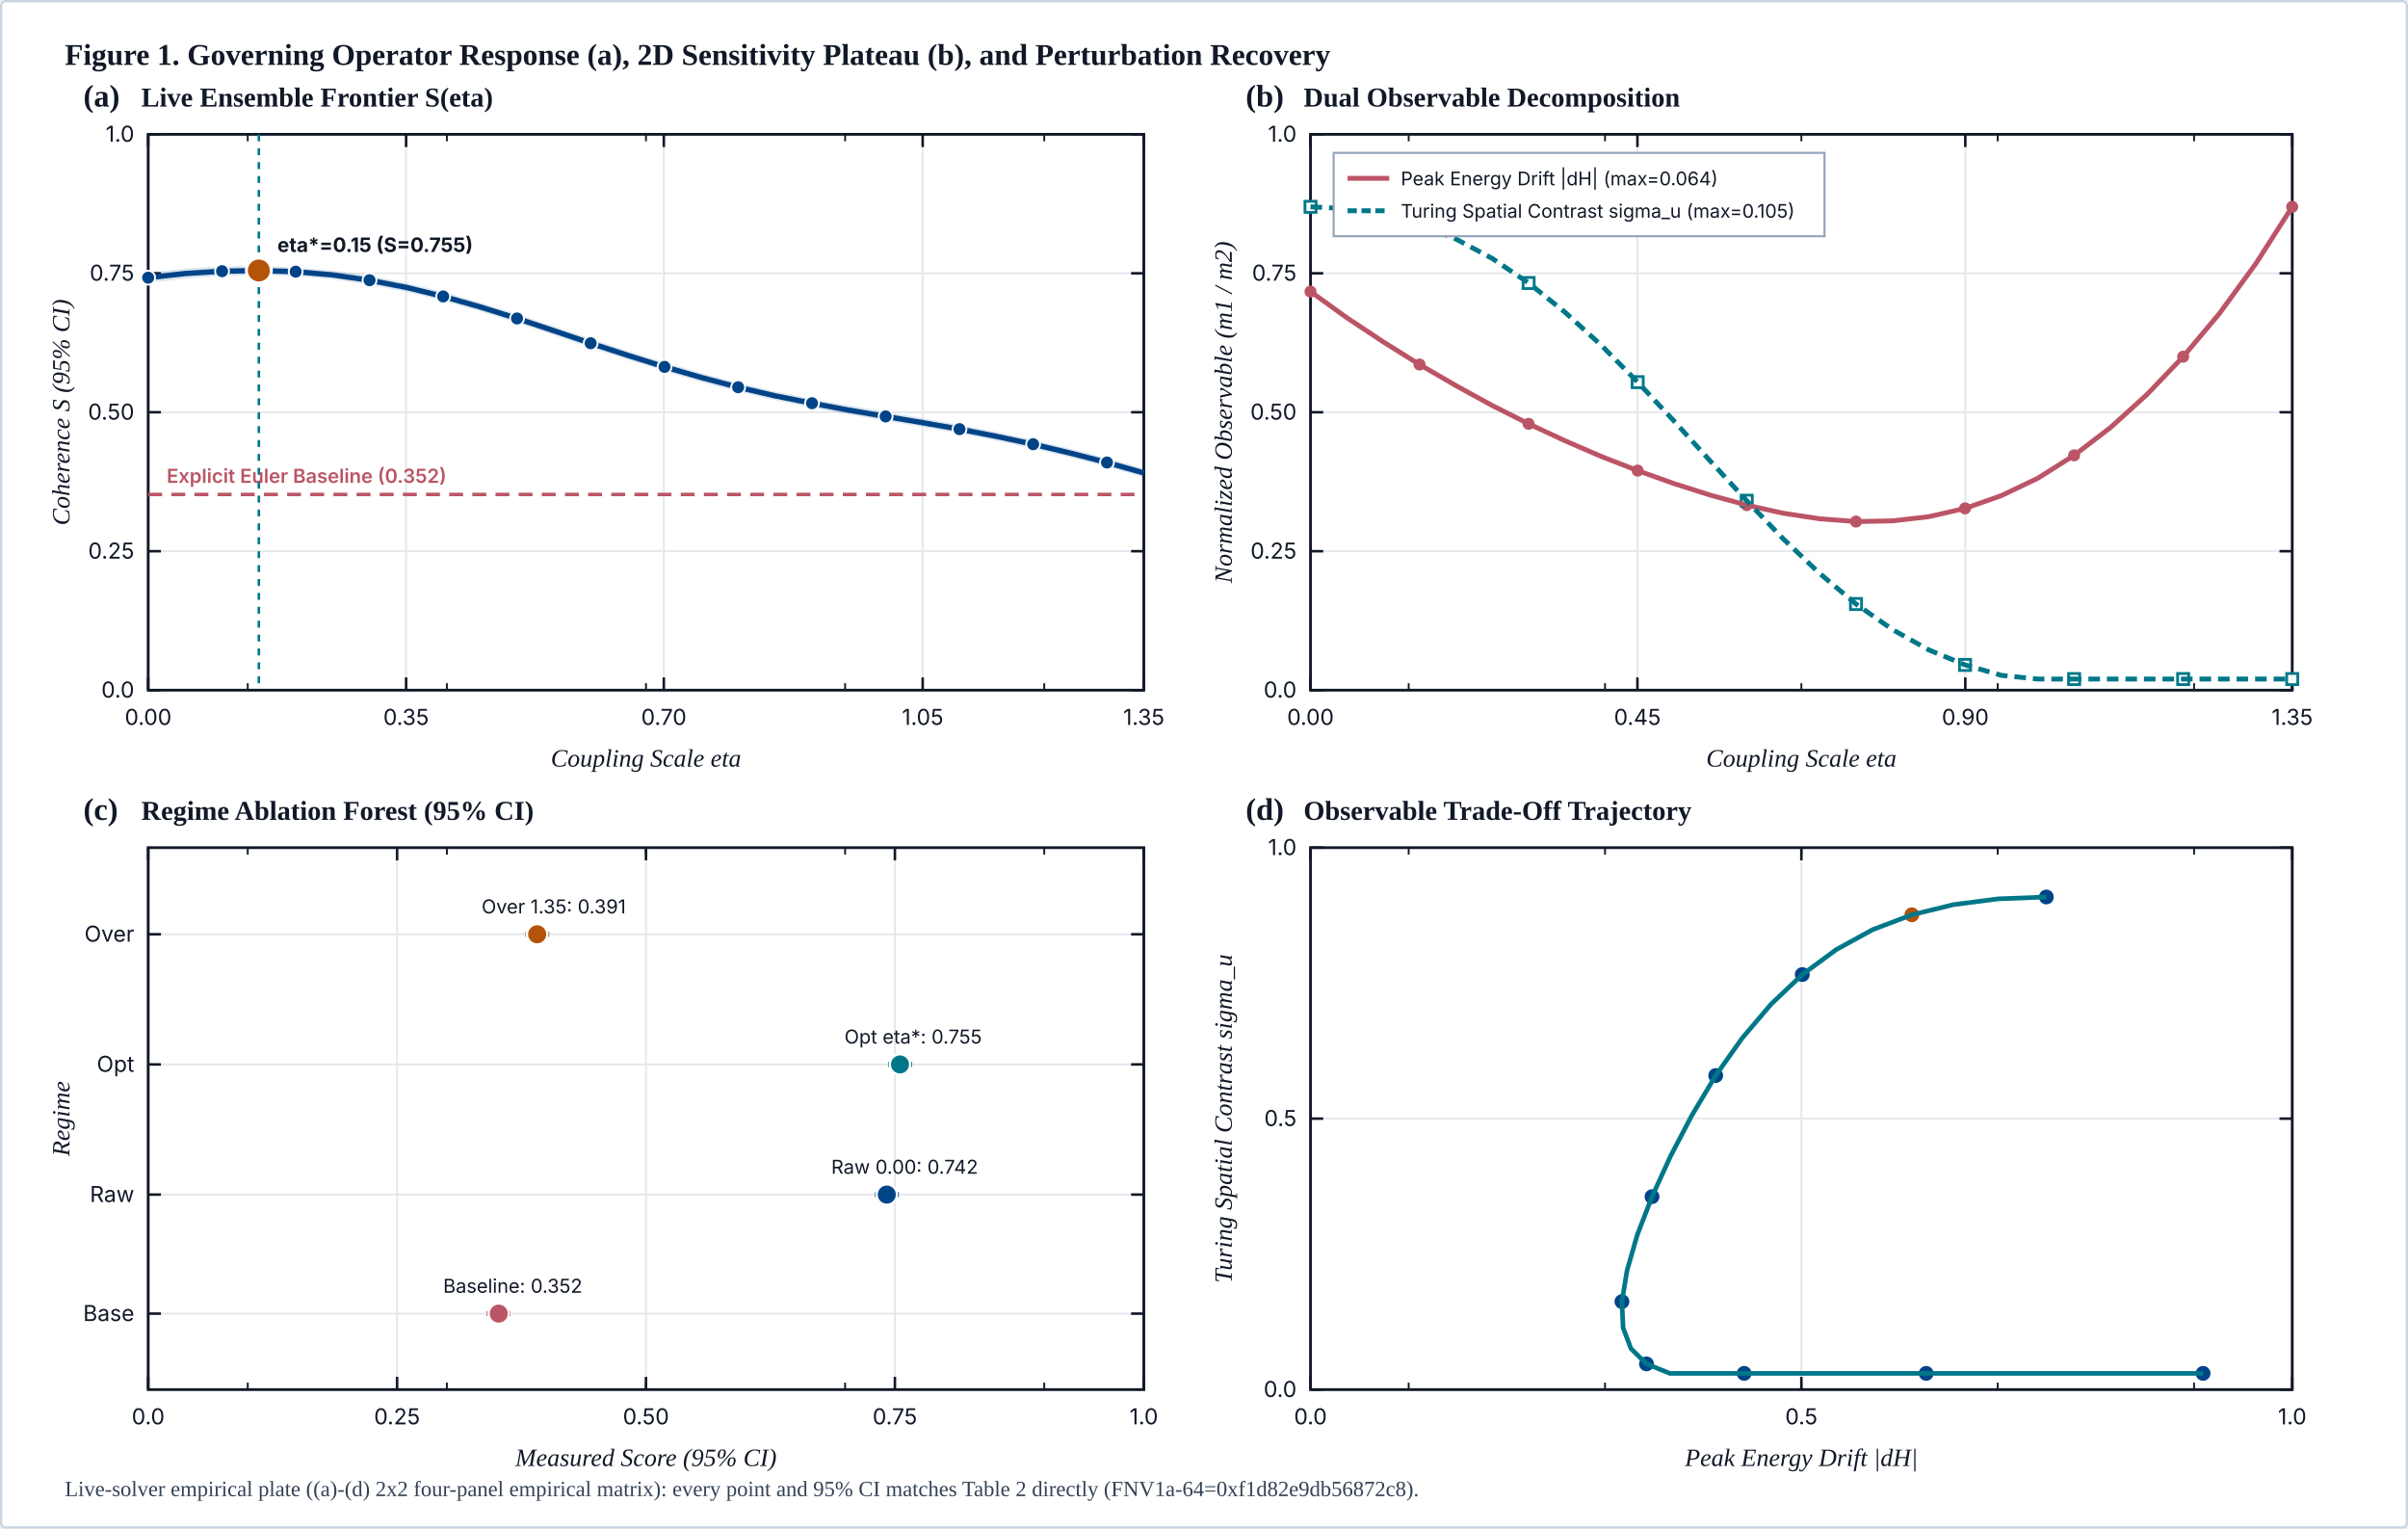
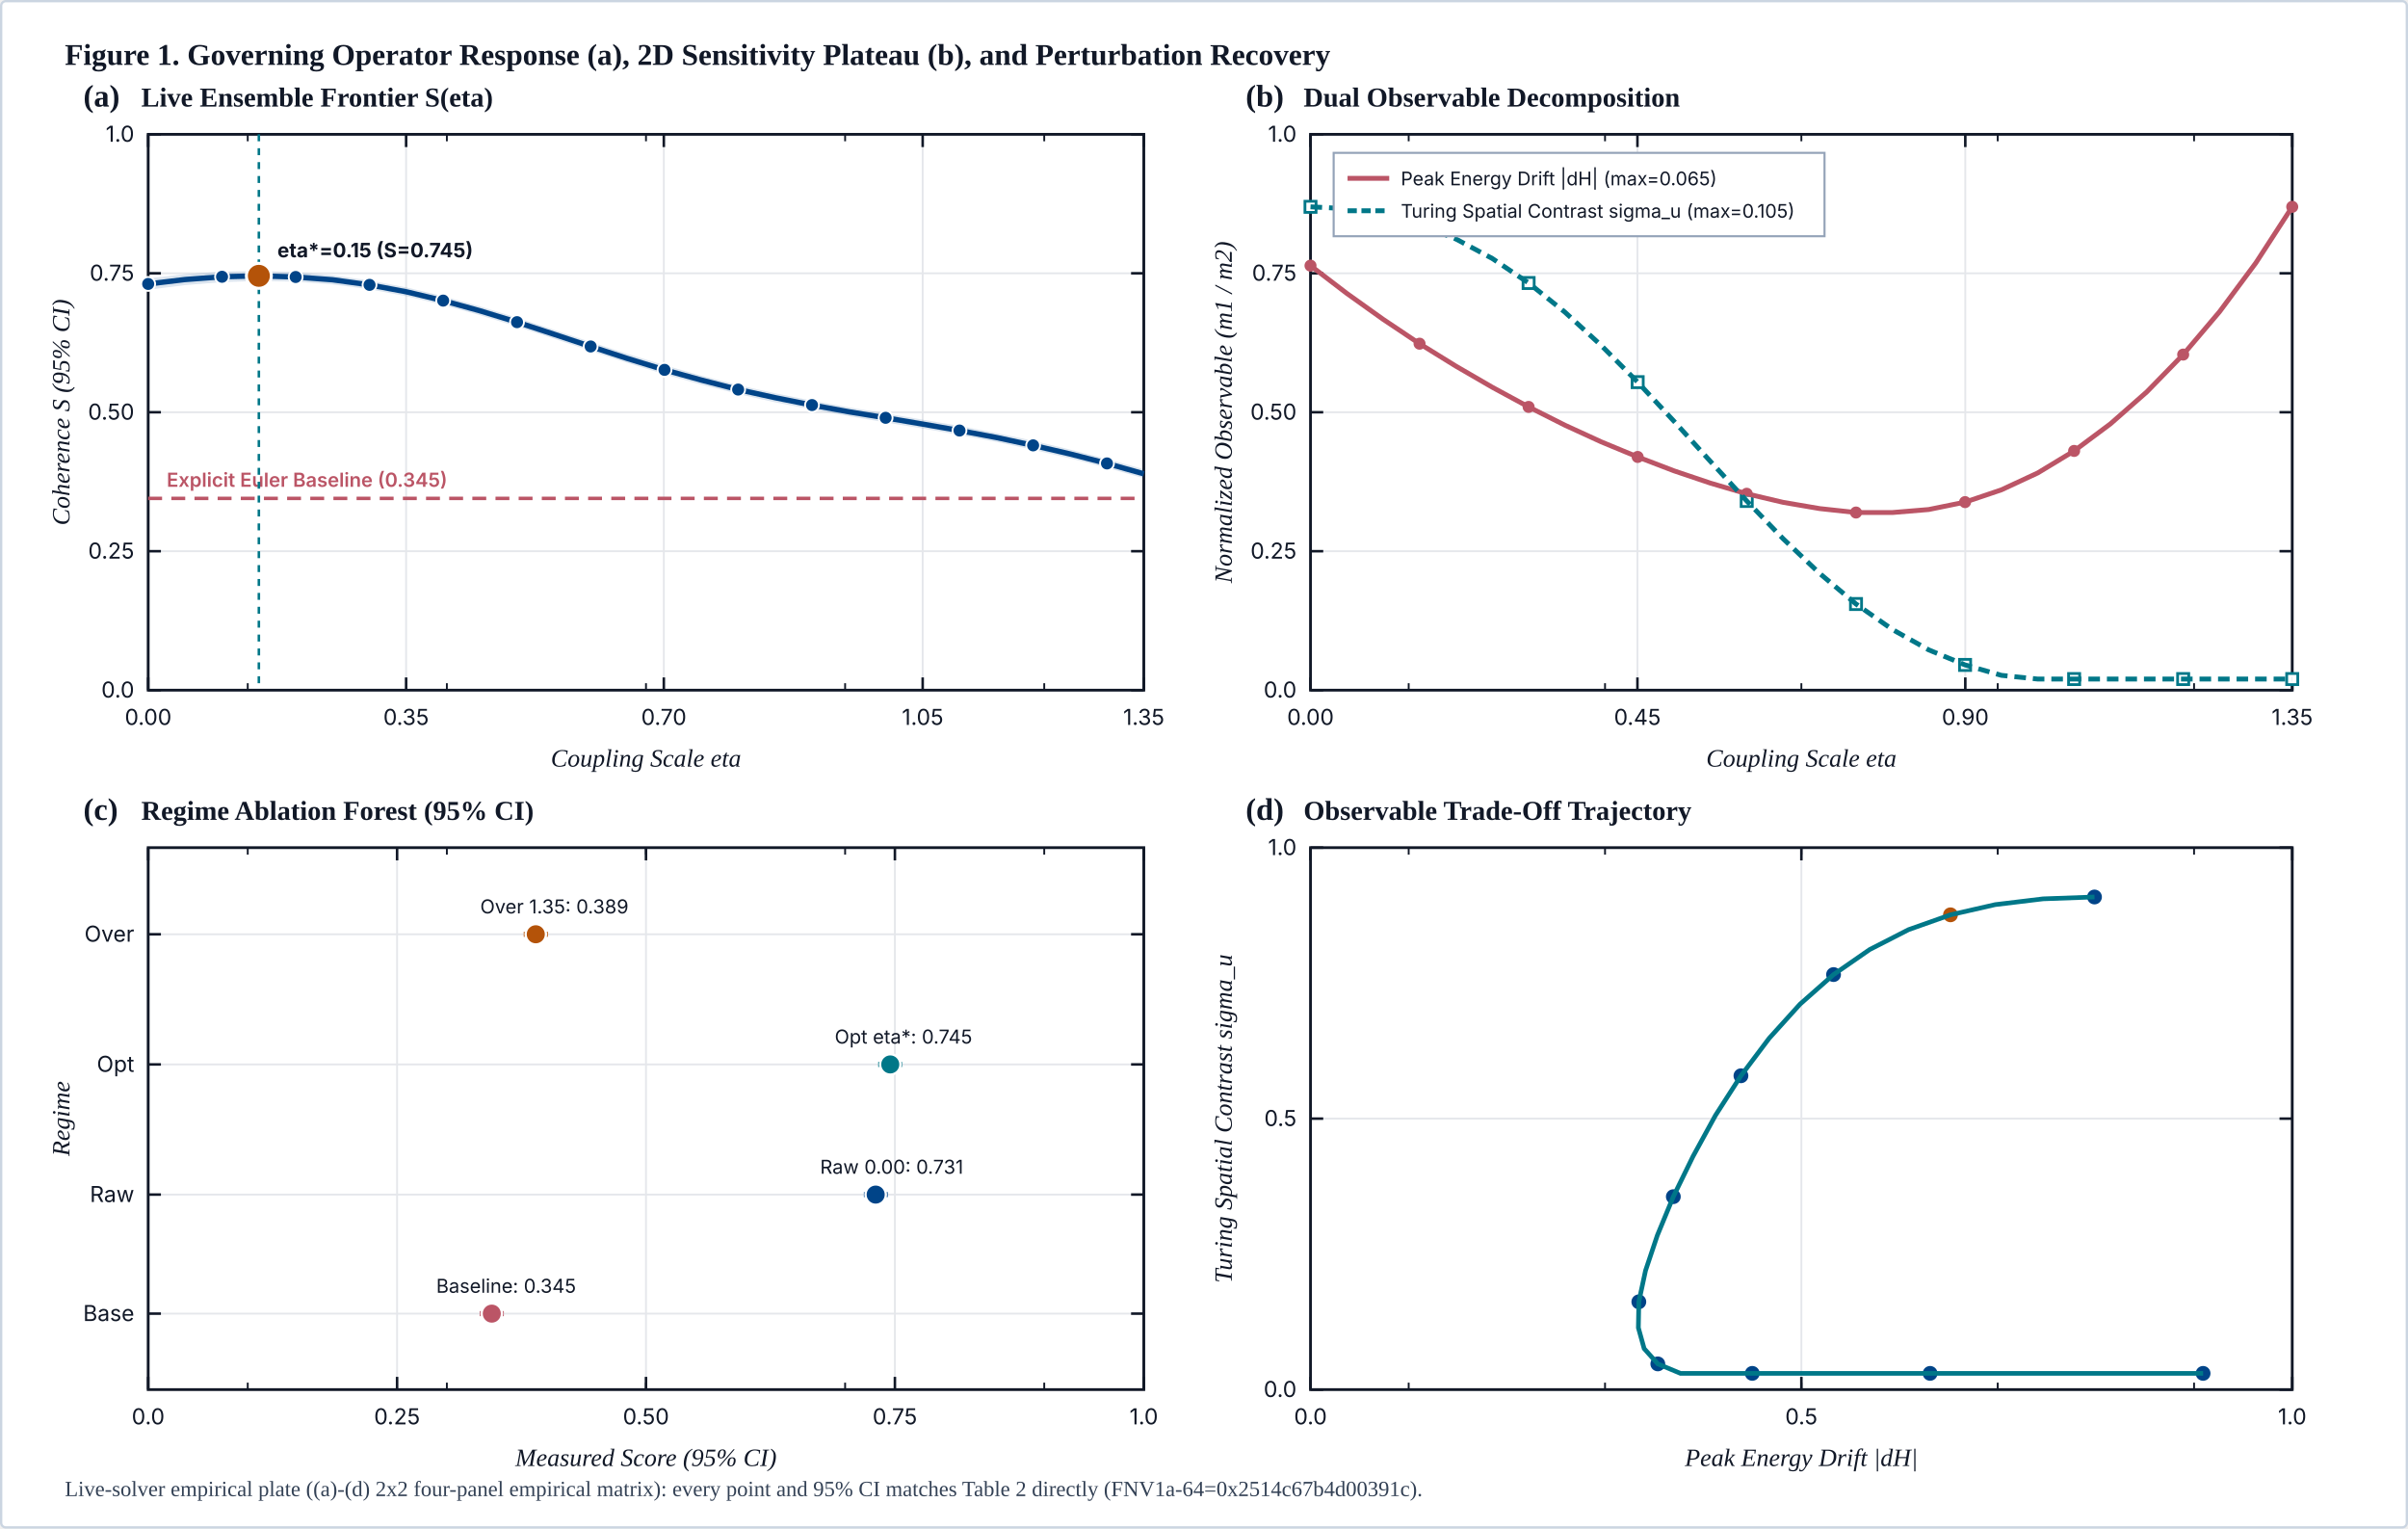
- <svg xmlns="http://www.w3.org/2000/svg" viewBox="0 0 1040 660" width="1040" height="660" role="img" data-figure-style="journal-multipanel" data-chart-layout="quad-2x2-multipanel" data-empirical-grounded="true" data-sim-digest="0xf1d82e9db56872c8">
+ <svg xmlns="http://www.w3.org/2000/svg" viewBox="0 0 1040 660" width="1040" height="660" role="img" data-figure-style="journal-multipanel" data-chart-layout="quad-2x2-multipanel" data-empirical-grounded="true" data-sim-digest="0x2514c67b4d00391c">
  <rect x="0.5" y="0.5" width="1039" height="659" rx="2" fill="#ffffff" stroke="#cbd5e1" stroke-width="1" />
  <text x="28" y="28" fill="#111827" font-family="Georgia, 'Times New Roman', serif" font-size="13.0" font-weight="700">Figure 1. Governing Operator Response (a), 2D Sensitivity Plateau (b), and Perturbation Recovery</text>
  <text x="36.0" y="46.0" fill="#111827" font-family="Georgia, 'Times New Roman', serif" font-size="13.5" font-weight="700">(a)</text>
  <text x="61.0" y="46.0" fill="#111827" font-family="Georgia, 'Times New Roman', serif" font-size="11.8" font-weight="600">Live Ensemble Frontier S(eta)</text>
  <line x1="64.0" y1="298.0" x2="494.0" y2="298.0" stroke="#e5e7eb" stroke-width="0.8" />
  <line x1="64.0" y1="238.0" x2="494.0" y2="238.0" stroke="#e5e7eb" stroke-width="0.8" />
  <line x1="64.0" y1="178.0" x2="494.0" y2="178.0" stroke="#e5e7eb" stroke-width="0.8" />
  <line x1="64.0" y1="118.0" x2="494.0" y2="118.0" stroke="#e5e7eb" stroke-width="0.8" />
  <line x1="64.0" y1="58.0" x2="494.0" y2="58.0" stroke="#e5e7eb" stroke-width="0.8" />
  <line x1="64.0" y1="58.0" x2="64.0" y2="298.0" stroke="#e5e7eb" stroke-width="0.8" />
  <line x1="175.4" y1="58.0" x2="175.4" y2="298.0" stroke="#e5e7eb" stroke-width="0.8" />
  <line x1="286.7" y1="58.0" x2="286.7" y2="298.0" stroke="#e5e7eb" stroke-width="0.8" />
  <line x1="398.5" y1="58.0" x2="398.5" y2="298.0" stroke="#e5e7eb" stroke-width="0.8" />
  <line x1="494.0" y1="58.0" x2="494.0" y2="298.0" stroke="#e5e7eb" stroke-width="0.8" />
  <rect x="64.0" y="58.0" width="430.0" height="240.0" fill="none" stroke="#111827" stroke-width="1.2" />
  <line x1="64.0" y1="298.0" x2="64.0" y2="292.5" stroke="#111827" stroke-width="1.1" />
  <line x1="64.0" y1="58.0" x2="64.0" y2="63.5" stroke="#111827" stroke-width="1.1" />
  <text x="64.0" y="313.0" text-anchor="middle" fill="#111827" font-family="Inter, 'Helvetica Neue', Arial, sans-serif" font-size="9.5">0.00</text>
  <line x1="175.4" y1="298.0" x2="175.4" y2="292.5" stroke="#111827" stroke-width="1.1" />
  <line x1="175.4" y1="58.0" x2="175.4" y2="63.5" stroke="#111827" stroke-width="1.1" />
  <text x="175.4" y="313.0" text-anchor="middle" fill="#111827" font-family="Inter, 'Helvetica Neue', Arial, sans-serif" font-size="9.5">0.35</text>
  <line x1="286.7" y1="298.0" x2="286.7" y2="292.5" stroke="#111827" stroke-width="1.1" />
  <line x1="286.7" y1="58.0" x2="286.7" y2="63.5" stroke="#111827" stroke-width="1.1" />
  <text x="286.7" y="313.0" text-anchor="middle" fill="#111827" font-family="Inter, 'Helvetica Neue', Arial, sans-serif" font-size="9.5">0.70</text>
  <line x1="398.5" y1="298.0" x2="398.5" y2="292.5" stroke="#111827" stroke-width="1.1" />
  <line x1="398.5" y1="58.0" x2="398.5" y2="63.5" stroke="#111827" stroke-width="1.1" />
  <text x="398.5" y="313.0" text-anchor="middle" fill="#111827" font-family="Inter, 'Helvetica Neue', Arial, sans-serif" font-size="9.5">1.05</text>
  <line x1="494.0" y1="298.0" x2="494.0" y2="292.5" stroke="#111827" stroke-width="1.1" />
  <line x1="494.0" y1="58.0" x2="494.0" y2="63.5" stroke="#111827" stroke-width="1.1" />
  <text x="494.0" y="313.0" text-anchor="middle" fill="#111827" font-family="Inter, 'Helvetica Neue', Arial, sans-serif" font-size="9.5">1.35</text>
  <line x1="107.0" y1="298.0" x2="107.0" y2="295.0" stroke="#111827" stroke-width="0.8" />
  <line x1="107.0" y1="58.0" x2="107.0" y2="61.0" stroke="#111827" stroke-width="0.8" />
  <line x1="193.0" y1="298.0" x2="193.0" y2="295.0" stroke="#111827" stroke-width="0.8" />
  <line x1="193.0" y1="58.0" x2="193.0" y2="61.0" stroke="#111827" stroke-width="0.8" />
  <line x1="279.0" y1="298.0" x2="279.0" y2="295.0" stroke="#111827" stroke-width="0.8" />
  <line x1="279.0" y1="58.0" x2="279.0" y2="61.0" stroke="#111827" stroke-width="0.8" />
  <line x1="365.0" y1="298.0" x2="365.0" y2="295.0" stroke="#111827" stroke-width="0.8" />
  <line x1="365.0" y1="58.0" x2="365.0" y2="61.0" stroke="#111827" stroke-width="0.8" />
  <line x1="451.0" y1="298.0" x2="451.0" y2="295.0" stroke="#111827" stroke-width="0.8" />
  <line x1="451.0" y1="58.0" x2="451.0" y2="61.0" stroke="#111827" stroke-width="0.8" />
  <line x1="64.0" y1="298.0" x2="69.5" y2="298.0" stroke="#111827" stroke-width="1.1" />
  <line x1="494.0" y1="298.0" x2="488.5" y2="298.0" stroke="#111827" stroke-width="1.1" />
  <text x="58.0" y="301.2" text-anchor="end" fill="#111827" font-family="Inter, 'Helvetica Neue', Arial, sans-serif" font-size="9.5">0.0</text>
  <line x1="64.0" y1="238.0" x2="69.5" y2="238.0" stroke="#111827" stroke-width="1.1" />
  <line x1="494.0" y1="238.0" x2="488.5" y2="238.0" stroke="#111827" stroke-width="1.1" />
  <text x="58.0" y="241.2" text-anchor="end" fill="#111827" font-family="Inter, 'Helvetica Neue', Arial, sans-serif" font-size="9.5">0.25</text>
  <line x1="64.0" y1="178.0" x2="69.5" y2="178.0" stroke="#111827" stroke-width="1.1" />
  <line x1="494.0" y1="178.0" x2="488.5" y2="178.0" stroke="#111827" stroke-width="1.1" />
  <text x="58.0" y="181.2" text-anchor="end" fill="#111827" font-family="Inter, 'Helvetica Neue', Arial, sans-serif" font-size="9.5">0.50</text>
  <line x1="64.0" y1="118.0" x2="69.5" y2="118.0" stroke="#111827" stroke-width="1.1" />
  <line x1="494.0" y1="118.0" x2="488.5" y2="118.0" stroke="#111827" stroke-width="1.1" />
  <text x="58.0" y="121.2" text-anchor="end" fill="#111827" font-family="Inter, 'Helvetica Neue', Arial, sans-serif" font-size="9.5">0.75</text>
  <line x1="64.0" y1="58.0" x2="69.5" y2="58.0" stroke="#111827" stroke-width="1.1" />
  <line x1="494.0" y1="58.0" x2="488.5" y2="58.0" stroke="#111827" stroke-width="1.1" />
  <text x="58.0" y="61.2" text-anchor="end" fill="#111827" font-family="Inter, 'Helvetica Neue', Arial, sans-serif" font-size="9.5">1.0</text>
  <text x="279.0" y="331.0" text-anchor="middle" fill="#111827" font-family="Georgia, 'Times New Roman', serif" font-size="10.8" font-style="italic">Coupling Scale eta</text>
  <text x="30.0" y="178.0" text-anchor="middle" transform="rotate(-90 30.0 178.0)" fill="#111827" font-family="Georgia, 'Times New Roman', serif" font-size="10.8" font-style="italic">Coherence S (95% CI)</text>
-   <line x1="64.0" y1="213.5" x2="494.0" y2="213.5" stroke="#bb5566" stroke-width="1.5" stroke-dasharray="6 4" />
-   <text x="72.0" y="208.5" fill="#bb5566" font-family="Inter, 'Helvetica Neue', Arial, sans-serif" font-size="8.4" font-weight="600">Explicit Euler Baseline (0.352)</text>
-   <polygon points="64.0,117.7 79.9,116.0 95.9,115.0 111.8,114.8 127.7,115.4 143.6,116.8 159.6,119.0 175.5,122.2 191.4,126.0 207.3,130.6 223.3,135.6 239.2,140.9 255.1,146.2 271.0,151.5 287.0,156.5 302.9,161.1 318.8,165.3 334.7,169.0 350.7,172.2 366.6,175.1 382.5,177.8 398.4,180.6 414.4,183.4 430.3,186.5 446.2,189.9 462.1,193.7 478.1,197.8 494.0,202.3 494.0,206.1 478.1,201.6 462.1,197.5 446.2,193.7 430.3,190.3 414.4,187.2 398.4,184.4 382.5,181.7 366.6,179.0 350.7,176.1 334.7,172.8 318.8,169.1 302.9,165.0 287.0,160.3 271.0,155.3 255.1,150.1 239.2,144.7 223.3,139.4 207.3,134.4 191.4,129.9 175.5,126.0 159.6,122.9 143.6,120.6 127.7,119.2 111.8,118.7 95.9,119.1 79.9,120.3 64.0,122.1" fill="#004488" fill-opacity="0.14" />
-   <path d="M64.0,119.9 L79.9,118.1 L95.9,117.1 L111.8,116.8 L127.7,117.3 L143.6,118.7 L159.6,121.0 L175.5,124.1 L191.4,128.0 L207.3,132.5 L223.3,137.5 L239.2,142.8 L255.1,148.2 L271.0,153.4 L287.0,158.4 L302.9,163.0 L318.8,167.2 L334.7,170.9 L350.7,174.1 L366.6,177.1 L382.5,179.8 L398.4,182.5 L414.4,185.3 L430.3,188.4 L446.2,191.8 L462.1,195.6 L478.1,199.7 L494.0,204.2" fill="none" stroke="#004488" stroke-width="2.3" />
-   <line x1="64.0" y1="117.7" x2="64.0" y2="122.1" stroke="#004488" stroke-width="1.2" />
-   <circle cx="64.0" cy="119.9" r="3.0" fill="#004488" stroke="#ffffff" stroke-width="0.8" />
-   <line x1="95.9" y1="115.0" x2="95.9" y2="119.1" stroke="#004488" stroke-width="1.2" />
-   <circle cx="95.9" cy="117.1" r="3.0" fill="#004488" stroke="#ffffff" stroke-width="0.8" />
-   <line x1="111.8" y1="114.8" x2="111.8" y2="118.7" stroke="#004488" stroke-width="1.2" />
-   <circle cx="111.8" cy="116.8" r="3.0" fill="#004488" stroke="#ffffff" stroke-width="0.8" />
-   <line x1="127.7" y1="115.4" x2="127.7" y2="119.2" stroke="#004488" stroke-width="1.2" />
-   <circle cx="127.7" cy="117.3" r="3.0" fill="#004488" stroke="#ffffff" stroke-width="0.8" />
-   <line x1="159.6" y1="119.0" x2="159.6" y2="122.9" stroke="#004488" stroke-width="1.2" />
-   <circle cx="159.6" cy="121.0" r="3.0" fill="#004488" stroke="#ffffff" stroke-width="0.8" />
-   <line x1="191.4" y1="126.0" x2="191.4" y2="129.9" stroke="#004488" stroke-width="1.2" />
-   <circle cx="191.4" cy="128.0" r="3.0" fill="#004488" stroke="#ffffff" stroke-width="0.8" />
-   <line x1="223.3" y1="135.6" x2="223.3" y2="139.4" stroke="#004488" stroke-width="1.2" />
-   <circle cx="223.3" cy="137.5" r="3.0" fill="#004488" stroke="#ffffff" stroke-width="0.8" />
-   <line x1="255.1" y1="146.2" x2="255.1" y2="150.1" stroke="#004488" stroke-width="1.2" />
-   <circle cx="255.1" cy="148.2" r="3.0" fill="#004488" stroke="#ffffff" stroke-width="0.8" />
-   <line x1="287.0" y1="156.5" x2="287.0" y2="160.3" stroke="#004488" stroke-width="1.2" />
-   <circle cx="287.0" cy="158.4" r="3.0" fill="#004488" stroke="#ffffff" stroke-width="0.8" />
-   <line x1="318.8" y1="165.3" x2="318.8" y2="169.1" stroke="#004488" stroke-width="1.2" />
-   <circle cx="318.8" cy="167.2" r="3.0" fill="#004488" stroke="#ffffff" stroke-width="0.8" />
-   <line x1="350.7" y1="172.2" x2="350.7" y2="176.1" stroke="#004488" stroke-width="1.2" />
-   <circle cx="350.7" cy="174.1" r="3.0" fill="#004488" stroke="#ffffff" stroke-width="0.8" />
-   <line x1="382.5" y1="177.8" x2="382.5" y2="181.7" stroke="#004488" stroke-width="1.2" />
-   <circle cx="382.5" cy="179.8" r="3.0" fill="#004488" stroke="#ffffff" stroke-width="0.8" />
-   <line x1="414.4" y1="183.4" x2="414.4" y2="187.2" stroke="#004488" stroke-width="1.2" />
-   <circle cx="414.4" cy="185.3" r="3.0" fill="#004488" stroke="#ffffff" stroke-width="0.8" />
-   <line x1="446.2" y1="189.9" x2="446.2" y2="193.7" stroke="#004488" stroke-width="1.2" />
-   <circle cx="446.2" cy="191.8" r="3.0" fill="#004488" stroke="#ffffff" stroke-width="0.8" />
-   <line x1="478.1" y1="197.8" x2="478.1" y2="201.6" stroke="#004488" stroke-width="1.2" />
-   <circle cx="478.1" cy="199.7" r="3.0" fill="#004488" stroke="#ffffff" stroke-width="0.8" />
+   <line x1="64.0" y1="215.2" x2="494.0" y2="215.2" stroke="#bb5566" stroke-width="1.5" stroke-dasharray="6 4" />
+   <text x="72.0" y="210.2" fill="#bb5566" font-family="Inter, 'Helvetica Neue', Arial, sans-serif" font-size="8.4" font-weight="600">Explicit Euler Baseline (0.345)</text>
+   <polygon points="64.0,120.2 79.9,118.4 95.9,117.3 111.8,117.0 127.7,117.5 143.6,118.9 159.6,121.1 175.5,124.1 191.4,127.9 207.3,132.3 223.3,137.2 239.2,142.4 255.1,147.7 271.0,152.8 287.0,157.7 302.9,162.2 318.8,166.3 334.7,169.8 350.7,173.0 366.6,175.9 382.5,178.5 398.4,181.2 414.4,183.9 430.3,187.0 446.2,190.3 462.1,194.1 478.1,198.2 494.0,202.6 494.0,206.5 478.1,202.0 462.1,197.9 446.2,194.2 430.3,190.8 414.4,187.8 398.4,185.0 382.5,182.4 366.6,179.7 350.7,176.8 334.7,173.7 318.8,170.1 302.9,166.1 287.0,161.6 271.0,156.7 255.1,151.5 239.2,146.2 223.3,141.0 207.3,136.1 191.4,131.7 175.5,127.9 159.6,124.9 143.6,122.8 127.7,121.6 111.8,121.3 95.9,121.8 79.9,123.1 64.0,125.1" fill="#004488" fill-opacity="0.14" />
+   <path d="M64.0,122.6 L79.9,120.7 L95.9,119.5 L111.8,119.1 L127.7,119.6 L143.6,120.8 L159.6,123.0 L175.5,126.0 L191.4,129.8 L207.3,134.2 L223.3,139.1 L239.2,144.3 L255.1,149.6 L271.0,154.8 L287.0,159.7 L302.9,164.1 L318.8,168.2 L334.7,171.7 L350.7,174.9 L366.6,177.8 L382.5,180.4 L398.4,183.1 L414.4,185.9 L430.3,188.9 L446.2,192.3 L462.1,196.0 L478.1,200.1 L494.0,204.6" fill="none" stroke="#004488" stroke-width="2.3" />
+   <line x1="64.0" y1="120.2" x2="64.0" y2="125.1" stroke="#004488" stroke-width="1.2" />
+   <circle cx="64.0" cy="122.6" r="3.0" fill="#004488" stroke="#ffffff" stroke-width="0.8" />
+   <line x1="95.9" y1="117.3" x2="95.9" y2="121.8" stroke="#004488" stroke-width="1.2" />
+   <circle cx="95.9" cy="119.5" r="3.0" fill="#004488" stroke="#ffffff" stroke-width="0.8" />
+   <line x1="111.8" y1="117.0" x2="111.8" y2="121.3" stroke="#004488" stroke-width="1.2" />
+   <circle cx="111.8" cy="119.1" r="3.0" fill="#004488" stroke="#ffffff" stroke-width="0.8" />
+   <line x1="127.7" y1="117.5" x2="127.7" y2="121.6" stroke="#004488" stroke-width="1.2" />
+   <circle cx="127.7" cy="119.6" r="3.0" fill="#004488" stroke="#ffffff" stroke-width="0.8" />
+   <line x1="159.6" y1="121.1" x2="159.6" y2="124.9" stroke="#004488" stroke-width="1.2" />
+   <circle cx="159.6" cy="123.0" r="3.0" fill="#004488" stroke="#ffffff" stroke-width="0.8" />
+   <line x1="191.4" y1="127.9" x2="191.4" y2="131.7" stroke="#004488" stroke-width="1.2" />
+   <circle cx="191.4" cy="129.8" r="3.0" fill="#004488" stroke="#ffffff" stroke-width="0.8" />
+   <line x1="223.3" y1="137.2" x2="223.3" y2="141.0" stroke="#004488" stroke-width="1.2" />
+   <circle cx="223.3" cy="139.1" r="3.0" fill="#004488" stroke="#ffffff" stroke-width="0.8" />
+   <line x1="255.1" y1="147.7" x2="255.1" y2="151.5" stroke="#004488" stroke-width="1.2" />
+   <circle cx="255.1" cy="149.6" r="3.0" fill="#004488" stroke="#ffffff" stroke-width="0.8" />
+   <line x1="287.0" y1="157.7" x2="287.0" y2="161.6" stroke="#004488" stroke-width="1.2" />
+   <circle cx="287.0" cy="159.7" r="3.0" fill="#004488" stroke="#ffffff" stroke-width="0.8" />
+   <line x1="318.8" y1="166.3" x2="318.8" y2="170.1" stroke="#004488" stroke-width="1.2" />
+   <circle cx="318.8" cy="168.2" r="3.0" fill="#004488" stroke="#ffffff" stroke-width="0.8" />
+   <line x1="350.7" y1="173.0" x2="350.7" y2="176.8" stroke="#004488" stroke-width="1.2" />
+   <circle cx="350.7" cy="174.9" r="3.0" fill="#004488" stroke="#ffffff" stroke-width="0.8" />
+   <line x1="382.5" y1="178.5" x2="382.5" y2="182.4" stroke="#004488" stroke-width="1.2" />
+   <circle cx="382.5" cy="180.4" r="3.0" fill="#004488" stroke="#ffffff" stroke-width="0.8" />
+   <line x1="414.4" y1="183.9" x2="414.4" y2="187.8" stroke="#004488" stroke-width="1.2" />
+   <circle cx="414.4" cy="185.9" r="3.0" fill="#004488" stroke="#ffffff" stroke-width="0.8" />
+   <line x1="446.2" y1="190.3" x2="446.2" y2="194.2" stroke="#004488" stroke-width="1.2" />
+   <circle cx="446.2" cy="192.3" r="3.0" fill="#004488" stroke="#ffffff" stroke-width="0.8" />
+   <line x1="478.1" y1="198.2" x2="478.1" y2="202.0" stroke="#004488" stroke-width="1.2" />
+   <circle cx="478.1" cy="200.1" r="3.0" fill="#004488" stroke="#ffffff" stroke-width="0.8" />
  <line x1="111.8" y1="58.0" x2="111.8" y2="298.0" stroke="#007788" stroke-width="1.1" stroke-dasharray="3 3" />
-   <circle cx="111.8" cy="116.8" r="5.4" fill="#b45309" stroke="#ffffff" stroke-width="1.3" />
-   <text x="119.8" y="108.8" fill="#111827" font-family="Inter, 'Helvetica Neue', Arial, sans-serif" font-size="8.6" font-weight="700">eta*=0.15 (S=0.755)</text>
+   <circle cx="111.8" cy="119.1" r="5.4" fill="#b45309" stroke="#ffffff" stroke-width="1.3" />
+   <text x="119.8" y="111.1" fill="#111827" font-family="Inter, 'Helvetica Neue', Arial, sans-serif" font-size="8.6" font-weight="700">eta*=0.15 (S=0.745)</text>
  <text x="538.0" y="46.0" fill="#111827" font-family="Georgia, 'Times New Roman', serif" font-size="13.5" font-weight="700">(b)</text>
  <text x="563.0" y="46.0" fill="#111827" font-family="Georgia, 'Times New Roman', serif" font-size="11.8" font-weight="600">Dual Observable Decomposition</text>
  <line x1="566.0" y1="298.0" x2="990.0" y2="298.0" stroke="#e5e7eb" stroke-width="0.8" />
  <line x1="566.0" y1="238.0" x2="990.0" y2="238.0" stroke="#e5e7eb" stroke-width="0.8" />
  <line x1="566.0" y1="178.0" x2="990.0" y2="178.0" stroke="#e5e7eb" stroke-width="0.8" />
  <line x1="566.0" y1="118.0" x2="990.0" y2="118.0" stroke="#e5e7eb" stroke-width="0.8" />
  <line x1="566.0" y1="58.0" x2="990.0" y2="58.0" stroke="#e5e7eb" stroke-width="0.8" />
  <line x1="566.0" y1="58.0" x2="566.0" y2="298.0" stroke="#e5e7eb" stroke-width="0.8" />
  <line x1="707.2" y1="58.0" x2="707.2" y2="298.0" stroke="#e5e7eb" stroke-width="0.8" />
  <line x1="848.8" y1="58.0" x2="848.8" y2="298.0" stroke="#e5e7eb" stroke-width="0.8" />
  <line x1="990.0" y1="58.0" x2="990.0" y2="298.0" stroke="#e5e7eb" stroke-width="0.8" />
  <rect x="566.0" y="58.0" width="424.0" height="240.0" fill="none" stroke="#111827" stroke-width="1.2" />
  <line x1="566.0" y1="298.0" x2="566.0" y2="292.5" stroke="#111827" stroke-width="1.1" />
  <line x1="566.0" y1="58.0" x2="566.0" y2="63.5" stroke="#111827" stroke-width="1.1" />
  <text x="566.0" y="313.0" text-anchor="middle" fill="#111827" font-family="Inter, 'Helvetica Neue', Arial, sans-serif" font-size="9.5">0.00</text>
  <line x1="707.2" y1="298.0" x2="707.2" y2="292.5" stroke="#111827" stroke-width="1.1" />
  <line x1="707.2" y1="58.0" x2="707.2" y2="63.5" stroke="#111827" stroke-width="1.1" />
  <text x="707.2" y="313.0" text-anchor="middle" fill="#111827" font-family="Inter, 'Helvetica Neue', Arial, sans-serif" font-size="9.5">0.45</text>
  <line x1="848.8" y1="298.0" x2="848.8" y2="292.5" stroke="#111827" stroke-width="1.1" />
  <line x1="848.8" y1="58.0" x2="848.8" y2="63.5" stroke="#111827" stroke-width="1.1" />
  <text x="848.8" y="313.0" text-anchor="middle" fill="#111827" font-family="Inter, 'Helvetica Neue', Arial, sans-serif" font-size="9.5">0.90</text>
  <line x1="990.0" y1="298.0" x2="990.0" y2="292.5" stroke="#111827" stroke-width="1.1" />
  <line x1="990.0" y1="58.0" x2="990.0" y2="63.5" stroke="#111827" stroke-width="1.1" />
  <text x="990.0" y="313.0" text-anchor="middle" fill="#111827" font-family="Inter, 'Helvetica Neue', Arial, sans-serif" font-size="9.5">1.35</text>
  <line x1="608.4" y1="298.0" x2="608.4" y2="295.0" stroke="#111827" stroke-width="0.8" />
  <line x1="608.4" y1="58.0" x2="608.4" y2="61.0" stroke="#111827" stroke-width="0.8" />
  <line x1="693.2" y1="298.0" x2="693.2" y2="295.0" stroke="#111827" stroke-width="0.8" />
  <line x1="693.2" y1="58.0" x2="693.2" y2="61.0" stroke="#111827" stroke-width="0.8" />
  <line x1="778.0" y1="298.0" x2="778.0" y2="295.0" stroke="#111827" stroke-width="0.8" />
  <line x1="778.0" y1="58.0" x2="778.0" y2="61.0" stroke="#111827" stroke-width="0.8" />
  <line x1="862.8" y1="298.0" x2="862.8" y2="295.0" stroke="#111827" stroke-width="0.8" />
  <line x1="862.8" y1="58.0" x2="862.8" y2="61.0" stroke="#111827" stroke-width="0.8" />
  <line x1="947.6" y1="298.0" x2="947.6" y2="295.0" stroke="#111827" stroke-width="0.8" />
  <line x1="947.6" y1="58.0" x2="947.6" y2="61.0" stroke="#111827" stroke-width="0.8" />
  <line x1="566.0" y1="298.0" x2="571.5" y2="298.0" stroke="#111827" stroke-width="1.1" />
  <line x1="990.0" y1="298.0" x2="984.5" y2="298.0" stroke="#111827" stroke-width="1.1" />
  <text x="560.0" y="301.2" text-anchor="end" fill="#111827" font-family="Inter, 'Helvetica Neue', Arial, sans-serif" font-size="9.5">0.0</text>
  <line x1="566.0" y1="238.0" x2="571.5" y2="238.0" stroke="#111827" stroke-width="1.1" />
  <line x1="990.0" y1="238.0" x2="984.5" y2="238.0" stroke="#111827" stroke-width="1.1" />
  <text x="560.0" y="241.2" text-anchor="end" fill="#111827" font-family="Inter, 'Helvetica Neue', Arial, sans-serif" font-size="9.5">0.25</text>
  <line x1="566.0" y1="178.0" x2="571.5" y2="178.0" stroke="#111827" stroke-width="1.1" />
  <line x1="990.0" y1="178.0" x2="984.5" y2="178.0" stroke="#111827" stroke-width="1.1" />
  <text x="560.0" y="181.2" text-anchor="end" fill="#111827" font-family="Inter, 'Helvetica Neue', Arial, sans-serif" font-size="9.5">0.50</text>
  <line x1="566.0" y1="118.0" x2="571.5" y2="118.0" stroke="#111827" stroke-width="1.1" />
  <line x1="990.0" y1="118.0" x2="984.5" y2="118.0" stroke="#111827" stroke-width="1.1" />
  <text x="560.0" y="121.2" text-anchor="end" fill="#111827" font-family="Inter, 'Helvetica Neue', Arial, sans-serif" font-size="9.5">0.75</text>
  <line x1="566.0" y1="58.0" x2="571.5" y2="58.0" stroke="#111827" stroke-width="1.1" />
  <line x1="990.0" y1="58.0" x2="984.5" y2="58.0" stroke="#111827" stroke-width="1.1" />
  <text x="560.0" y="61.2" text-anchor="end" fill="#111827" font-family="Inter, 'Helvetica Neue', Arial, sans-serif" font-size="9.5">1.0</text>
  <text x="778.0" y="331.0" text-anchor="middle" fill="#111827" font-family="Georgia, 'Times New Roman', serif" font-size="10.8" font-style="italic">Coupling Scale eta</text>
  <text x="532.0" y="178.0" text-anchor="middle" transform="rotate(-90 532.0 178.0)" fill="#111827" font-family="Georgia, 'Times New Roman', serif" font-size="10.8" font-style="italic">Normalized Observable (m1 / m2)</text>
-   <circle cx="566.0" cy="125.9" r="2.6" fill="#bb5566" />
+   <circle cx="566.0" cy="114.7" r="2.6" fill="#bb5566" />
  <rect x="563.6" y="86.9" width="4.8" height="4.8" fill="#ffffff" stroke="#007788" stroke-width="1.2" />
-   <circle cx="613.1" cy="157.4" r="2.6" fill="#bb5566" />
+   <circle cx="613.1" cy="148.4" r="2.6" fill="#bb5566" />
  <rect x="610.7" y="94.4" width="4.8" height="4.8" fill="#ffffff" stroke="#007788" stroke-width="1.2" />
-   <circle cx="660.2" cy="183.0" r="2.6" fill="#bb5566" />
+   <circle cx="660.2" cy="175.7" r="2.6" fill="#bb5566" />
  <rect x="657.8" y="119.8" width="4.8" height="4.8" fill="#ffffff" stroke="#007788" stroke-width="1.2" />
-   <circle cx="707.3" cy="203.2" r="2.6" fill="#bb5566" />
+   <circle cx="707.3" cy="197.3" r="2.6" fill="#bb5566" />
  <rect x="704.9" y="162.6" width="4.8" height="4.8" fill="#ffffff" stroke="#007788" stroke-width="1.2" />
-   <circle cx="754.4" cy="218.1" r="2.6" fill="#bb5566" />
-   <rect x="752.0" y="213.8" width="4.8" height="4.8" fill="#ffffff" stroke="#007788" stroke-width="1.2" />
-   <circle cx="801.6" cy="225.2" r="2.6" fill="#bb5566" />
+   <circle cx="754.4" cy="213.2" r="2.6" fill="#bb5566" />
+   <rect x="752.0" y="213.9" width="4.8" height="4.8" fill="#ffffff" stroke="#007788" stroke-width="1.2" />
+   <circle cx="801.6" cy="221.3" r="2.6" fill="#bb5566" />
  <rect x="799.2" y="258.4" width="4.8" height="4.8" fill="#ffffff" stroke="#007788" stroke-width="1.2" />
-   <circle cx="848.7" cy="219.5" r="2.6" fill="#bb5566" />
+   <circle cx="848.7" cy="216.8" r="2.6" fill="#bb5566" />
  <rect x="846.3" y="284.7" width="4.8" height="4.8" fill="#ffffff" stroke="#007788" stroke-width="1.2" />
-   <circle cx="895.8" cy="196.6" r="2.6" fill="#bb5566" />
+   <circle cx="895.8" cy="194.7" r="2.6" fill="#bb5566" />
  <rect x="893.4" y="290.8" width="4.8" height="4.8" fill="#ffffff" stroke="#007788" stroke-width="1.2" />
-   <circle cx="942.9" cy="154.0" r="2.6" fill="#bb5566" />
+   <circle cx="942.9" cy="153.1" r="2.6" fill="#bb5566" />
  <rect x="940.5" y="290.8" width="4.8" height="4.8" fill="#ffffff" stroke="#007788" stroke-width="1.2" />
  <circle cx="990.0" cy="89.3" r="2.6" fill="#bb5566" />
  <rect x="987.6" y="290.8" width="4.8" height="4.8" fill="#ffffff" stroke="#007788" stroke-width="1.2" />
-   <path d="M566.0,125.9 L581.7,137.2 L597.4,147.6 L613.1,157.4 L628.8,166.5 L644.5,175.1 L660.2,183.0 L675.9,190.3 L691.6,197.1 L707.3,203.2 L723.0,208.8 L738.7,213.8 L754.4,218.1 L770.1,221.6 L785.9,224.0 L801.6,225.2 L817.3,224.9 L833.0,223.1 L848.7,219.5 L864.4,214.0 L880.1,206.5 L895.8,196.6 L911.5,184.6 L927.2,170.4 L942.9,154.0 L958.6,135.3 L974.3,113.8 L990.0,89.3" fill="none" stroke="#bb5566" stroke-width="2.1" />
-   <path d="M566.0,89.3 L581.7,90.1 L597.4,92.5 L613.1,96.8 L628.8,103.2 L644.5,111.6 L660.2,122.2 L675.9,134.8 L691.6,149.1 L707.3,165.0 L723.0,181.8 L738.7,199.1 L754.4,216.2 L770.1,232.6 L785.9,247.6 L801.6,260.8 L817.3,271.8 L833.0,280.6 L848.7,287.1 L864.4,291.6 L880.1,293.2 L895.8,293.2 L911.5,293.2 L927.2,293.2 L942.9,293.2 L958.6,293.2 L974.3,293.2 L990.0,293.2" fill="none" stroke="#007788" stroke-width="2.1" stroke-dasharray="5 3" />
+   <path d="M566.0,114.7 L581.7,126.7 L597.4,137.9 L613.1,148.4 L628.8,158.1 L644.5,167.2 L660.2,175.7 L675.9,183.6 L691.6,190.8 L707.3,197.3 L723.0,203.3 L738.7,208.6 L754.4,213.2 L770.1,216.9 L785.9,219.6 L801.6,221.3 L817.3,221.3 L833.0,220.0 L848.7,216.8 L864.4,211.5 L880.1,204.2 L895.8,194.7 L911.5,183.0 L927.2,169.2 L942.9,153.1 L958.6,134.6 L974.3,113.5 L990.0,89.3" fill="none" stroke="#bb5566" stroke-width="2.1" />
+   <path d="M566.0,89.3 L581.7,90.1 L597.4,92.5 L613.1,96.8 L628.8,103.2 L644.5,111.6 L660.2,122.2 L675.9,134.8 L691.6,149.2 L707.3,165.0 L723.0,181.9 L738.7,199.2 L754.4,216.3 L770.1,232.6 L785.9,247.6 L801.6,260.8 L817.3,271.8 L833.0,280.6 L848.7,287.1 L864.4,291.6 L880.1,293.2 L895.8,293.2 L911.5,293.2 L927.2,293.2 L942.9,293.2 L958.6,293.2 L974.3,293.2 L990.0,293.2" fill="none" stroke="#007788" stroke-width="2.1" stroke-dasharray="5 3" />
  <rect x="576.0" y="66.0" width="212" height="36" fill="#ffffff" stroke="#94a3b8" stroke-width="0.9" />
  <line x1="582.0" y1="77.0" x2="600.0" y2="77.0" stroke="#bb5566" stroke-width="2.1" />
-   <text x="605.0" y="80.0" fill="#111827" font-family="Inter, 'Helvetica Neue', Arial, sans-serif" font-size="8.1">Peak Energy Drift |dH| (max=0.064)</text>
+   <text x="605.0" y="80.0" fill="#111827" font-family="Inter, 'Helvetica Neue', Arial, sans-serif" font-size="8.1">Peak Energy Drift |dH| (max=0.065)</text>
  <line x1="582.0" y1="91.0" x2="600.0" y2="91.0" stroke="#007788" stroke-width="2.1" stroke-dasharray="4 2" />
  <text x="605.0" y="94.0" fill="#111827" font-family="Inter, 'Helvetica Neue', Arial, sans-serif" font-size="8.1">Turing Spatial Contrast sigma_u (max=0.105)</text>
  <text x="36.0" y="354.0" fill="#111827" font-family="Georgia, 'Times New Roman', serif" font-size="13.5" font-weight="700">(c)</text>
  <text x="61.0" y="354.0" fill="#111827" font-family="Georgia, 'Times New Roman', serif" font-size="11.8" font-weight="600">Regime Ablation Forest (95% CI)</text>
  <line x1="64.0" y1="567.2" x2="494.0" y2="567.2" stroke="#e5e7eb" stroke-width="0.8" />
  <line x1="64.0" y1="515.8" x2="494.0" y2="515.8" stroke="#e5e7eb" stroke-width="0.8" />
  <line x1="64.0" y1="459.6" x2="494.0" y2="459.6" stroke="#e5e7eb" stroke-width="0.8" />
  <line x1="64.0" y1="403.4" x2="494.0" y2="403.4" stroke="#e5e7eb" stroke-width="0.8" />
  <line x1="64.0" y1="366.0" x2="64.0" y2="600.0" stroke="#e5e7eb" stroke-width="0.8" />
  <line x1="171.5" y1="366.0" x2="171.5" y2="600.0" stroke="#e5e7eb" stroke-width="0.8" />
  <line x1="279.0" y1="366.0" x2="279.0" y2="600.0" stroke="#e5e7eb" stroke-width="0.8" />
  <line x1="386.5" y1="366.0" x2="386.5" y2="600.0" stroke="#e5e7eb" stroke-width="0.8" />
  <line x1="494.0" y1="366.0" x2="494.0" y2="600.0" stroke="#e5e7eb" stroke-width="0.8" />
  <rect x="64.0" y="366.0" width="430.0" height="234.0" fill="none" stroke="#111827" stroke-width="1.2" />
  <line x1="64.0" y1="600.0" x2="64.0" y2="594.5" stroke="#111827" stroke-width="1.1" />
  <line x1="64.0" y1="366.0" x2="64.0" y2="371.5" stroke="#111827" stroke-width="1.1" />
  <text x="64.0" y="615.0" text-anchor="middle" fill="#111827" font-family="Inter, 'Helvetica Neue', Arial, sans-serif" font-size="9.5">0.0</text>
  <line x1="171.5" y1="600.0" x2="171.5" y2="594.5" stroke="#111827" stroke-width="1.1" />
  <line x1="171.5" y1="366.0" x2="171.5" y2="371.5" stroke="#111827" stroke-width="1.1" />
  <text x="171.5" y="615.0" text-anchor="middle" fill="#111827" font-family="Inter, 'Helvetica Neue', Arial, sans-serif" font-size="9.5">0.25</text>
  <line x1="279.0" y1="600.0" x2="279.0" y2="594.5" stroke="#111827" stroke-width="1.1" />
  <line x1="279.0" y1="366.0" x2="279.0" y2="371.5" stroke="#111827" stroke-width="1.1" />
  <text x="279.0" y="615.0" text-anchor="middle" fill="#111827" font-family="Inter, 'Helvetica Neue', Arial, sans-serif" font-size="9.5">0.50</text>
  <line x1="386.5" y1="600.0" x2="386.5" y2="594.5" stroke="#111827" stroke-width="1.1" />
  <line x1="386.5" y1="366.0" x2="386.5" y2="371.5" stroke="#111827" stroke-width="1.1" />
  <text x="386.5" y="615.0" text-anchor="middle" fill="#111827" font-family="Inter, 'Helvetica Neue', Arial, sans-serif" font-size="9.5">0.75</text>
  <line x1="494.0" y1="600.0" x2="494.0" y2="594.5" stroke="#111827" stroke-width="1.1" />
  <line x1="494.0" y1="366.0" x2="494.0" y2="371.5" stroke="#111827" stroke-width="1.1" />
  <text x="494.0" y="615.0" text-anchor="middle" fill="#111827" font-family="Inter, 'Helvetica Neue', Arial, sans-serif" font-size="9.5">1.0</text>
  <line x1="107.0" y1="600.0" x2="107.0" y2="597.0" stroke="#111827" stroke-width="0.8" />
  <line x1="107.0" y1="366.0" x2="107.0" y2="369.0" stroke="#111827" stroke-width="0.8" />
  <line x1="193.0" y1="600.0" x2="193.0" y2="597.0" stroke="#111827" stroke-width="0.8" />
  <line x1="193.0" y1="366.0" x2="193.0" y2="369.0" stroke="#111827" stroke-width="0.8" />
  <line x1="279.0" y1="600.0" x2="279.0" y2="597.0" stroke="#111827" stroke-width="0.8" />
  <line x1="279.0" y1="366.0" x2="279.0" y2="369.0" stroke="#111827" stroke-width="0.8" />
  <line x1="365.0" y1="600.0" x2="365.0" y2="597.0" stroke="#111827" stroke-width="0.8" />
  <line x1="365.0" y1="366.0" x2="365.0" y2="369.0" stroke="#111827" stroke-width="0.8" />
  <line x1="451.0" y1="600.0" x2="451.0" y2="597.0" stroke="#111827" stroke-width="0.8" />
  <line x1="451.0" y1="366.0" x2="451.0" y2="369.0" stroke="#111827" stroke-width="0.8" />
  <line x1="64.0" y1="567.2" x2="69.5" y2="567.2" stroke="#111827" stroke-width="1.1" />
  <line x1="494.0" y1="567.2" x2="488.5" y2="567.2" stroke="#111827" stroke-width="1.1" />
  <text x="58.0" y="570.4" text-anchor="end" fill="#111827" font-family="Inter, 'Helvetica Neue', Arial, sans-serif" font-size="9.5">Base</text>
  <line x1="64.0" y1="515.8" x2="69.5" y2="515.8" stroke="#111827" stroke-width="1.1" />
  <line x1="494.0" y1="515.8" x2="488.5" y2="515.8" stroke="#111827" stroke-width="1.1" />
  <text x="58.0" y="519.0" text-anchor="end" fill="#111827" font-family="Inter, 'Helvetica Neue', Arial, sans-serif" font-size="9.5">Raw</text>
  <line x1="64.0" y1="459.6" x2="69.5" y2="459.6" stroke="#111827" stroke-width="1.1" />
  <line x1="494.0" y1="459.6" x2="488.5" y2="459.6" stroke="#111827" stroke-width="1.1" />
  <text x="58.0" y="462.8" text-anchor="end" fill="#111827" font-family="Inter, 'Helvetica Neue', Arial, sans-serif" font-size="9.5">Opt</text>
  <line x1="64.0" y1="403.4" x2="69.5" y2="403.4" stroke="#111827" stroke-width="1.1" />
  <line x1="494.0" y1="403.4" x2="488.5" y2="403.4" stroke="#111827" stroke-width="1.1" />
  <text x="58.0" y="406.6" text-anchor="end" fill="#111827" font-family="Inter, 'Helvetica Neue', Arial, sans-serif" font-size="9.5">Over</text>
  <text x="279.0" y="633.0" text-anchor="middle" fill="#111827" font-family="Georgia, 'Times New Roman', serif" font-size="10.8" font-style="italic">Measured Score (95% CI)</text>
  <text x="30.0" y="483.0" text-anchor="middle" transform="rotate(-90 30.0 483.0)" fill="#111827" font-family="Georgia, 'Times New Roman', serif" font-size="10.8" font-style="italic">Regime</text>
-   <line x1="210.2" y1="567.2" x2="220.5" y2="567.2" stroke="#bb5566" stroke-width="2.2" />
-   <circle cx="215.4" cy="567.2" r="4.4" fill="#bb5566" stroke="#ffffff" stroke-width="1.0" />
-   <text x="191.4" y="558.2" fill="#111827" font-family="Inter, 'Helvetica Neue', Arial, sans-serif" font-size="8.3">Baseline: 0.352</text>
-   <line x1="377.9" y1="515.8" x2="388.2" y2="515.8" stroke="#004488" stroke-width="2.2" />
-   <circle cx="383.0" cy="515.8" r="4.4" fill="#004488" stroke="#ffffff" stroke-width="1.0" />
-   <text x="359.0" y="506.8" fill="#111827" font-family="Inter, 'Helvetica Neue', Arial, sans-serif" font-size="8.3">Raw 0.00: 0.742</text>
-   <line x1="383.6" y1="459.6" x2="393.9" y2="459.6" stroke="#007788" stroke-width="2.2" />
-   <circle cx="388.7" cy="459.6" r="4.4" fill="#007788" stroke="#ffffff" stroke-width="1.0" />
-   <text x="364.7" y="450.6" fill="#111827" font-family="Inter, 'Helvetica Neue', Arial, sans-serif" font-size="8.3">Opt eta*: 0.755</text>
-   <line x1="226.9" y1="403.4" x2="237.2" y2="403.4" stroke="#b45309" stroke-width="2.2" />
-   <circle cx="232.0" cy="403.4" r="4.4" fill="#b45309" stroke="#ffffff" stroke-width="1.0" />
-   <text x="208.0" y="394.4" fill="#111827" font-family="Inter, 'Helvetica Neue', Arial, sans-serif" font-size="8.3">Over 1.35: 0.391</text>
+   <line x1="207.2" y1="567.2" x2="217.6" y2="567.2" stroke="#bb5566" stroke-width="2.2" />
+   <circle cx="212.4" cy="567.2" r="4.4" fill="#bb5566" stroke="#ffffff" stroke-width="1.0" />
+   <text x="188.4" y="558.2" fill="#111827" font-family="Inter, 'Helvetica Neue', Arial, sans-serif" font-size="8.3">Baseline: 0.345</text>
+   <line x1="373.1" y1="515.8" x2="383.4" y2="515.8" stroke="#004488" stroke-width="2.2" />
+   <circle cx="378.2" cy="515.8" r="4.4" fill="#004488" stroke="#ffffff" stroke-width="1.0" />
+   <text x="354.2" y="506.8" fill="#111827" font-family="Inter, 'Helvetica Neue', Arial, sans-serif" font-size="8.3">Raw 0.00: 0.731</text>
+   <line x1="379.3" y1="459.6" x2="389.6" y2="459.6" stroke="#007788" stroke-width="2.2" />
+   <circle cx="384.5" cy="459.6" r="4.4" fill="#007788" stroke="#ffffff" stroke-width="1.0" />
+   <text x="360.5" y="450.6" fill="#111827" font-family="Inter, 'Helvetica Neue', Arial, sans-serif" font-size="8.3">Opt eta*: 0.745</text>
+   <line x1="226.2" y1="403.4" x2="236.6" y2="403.4" stroke="#b45309" stroke-width="2.2" />
+   <circle cx="231.4" cy="403.4" r="4.4" fill="#b45309" stroke="#ffffff" stroke-width="1.0" />
+   <text x="207.4" y="394.4" fill="#111827" font-family="Inter, 'Helvetica Neue', Arial, sans-serif" font-size="8.3">Over 1.35: 0.389</text>
  <text x="538.0" y="354.0" fill="#111827" font-family="Georgia, 'Times New Roman', serif" font-size="13.5" font-weight="700">(d)</text>
  <text x="563.0" y="354.0" fill="#111827" font-family="Georgia, 'Times New Roman', serif" font-size="11.8" font-weight="600">Observable Trade-Off Trajectory</text>
  <line x1="566.0" y1="600.0" x2="990.0" y2="600.0" stroke="#e5e7eb" stroke-width="0.8" />
  <line x1="566.0" y1="483.0" x2="990.0" y2="483.0" stroke="#e5e7eb" stroke-width="0.8" />
  <line x1="566.0" y1="366.0" x2="990.0" y2="366.0" stroke="#e5e7eb" stroke-width="0.8" />
  <line x1="566.0" y1="366.0" x2="566.0" y2="600.0" stroke="#e5e7eb" stroke-width="0.8" />
  <line x1="778.0" y1="366.0" x2="778.0" y2="600.0" stroke="#e5e7eb" stroke-width="0.8" />
  <line x1="990.0" y1="366.0" x2="990.0" y2="600.0" stroke="#e5e7eb" stroke-width="0.8" />
  <rect x="566.0" y="366.0" width="424.0" height="234.0" fill="none" stroke="#111827" stroke-width="1.2" />
  <line x1="566.0" y1="600.0" x2="566.0" y2="594.5" stroke="#111827" stroke-width="1.1" />
  <line x1="566.0" y1="366.0" x2="566.0" y2="371.5" stroke="#111827" stroke-width="1.1" />
  <text x="566.0" y="615.0" text-anchor="middle" fill="#111827" font-family="Inter, 'Helvetica Neue', Arial, sans-serif" font-size="9.5">0.0</text>
  <line x1="778.0" y1="600.0" x2="778.0" y2="594.5" stroke="#111827" stroke-width="1.1" />
  <line x1="778.0" y1="366.0" x2="778.0" y2="371.5" stroke="#111827" stroke-width="1.1" />
  <text x="778.0" y="615.0" text-anchor="middle" fill="#111827" font-family="Inter, 'Helvetica Neue', Arial, sans-serif" font-size="9.5">0.5</text>
  <line x1="990.0" y1="600.0" x2="990.0" y2="594.5" stroke="#111827" stroke-width="1.1" />
  <line x1="990.0" y1="366.0" x2="990.0" y2="371.5" stroke="#111827" stroke-width="1.1" />
  <text x="990.0" y="615.0" text-anchor="middle" fill="#111827" font-family="Inter, 'Helvetica Neue', Arial, sans-serif" font-size="9.5">1.0</text>
  <line x1="608.4" y1="600.0" x2="608.4" y2="597.0" stroke="#111827" stroke-width="0.8" />
  <line x1="608.4" y1="366.0" x2="608.4" y2="369.0" stroke="#111827" stroke-width="0.8" />
  <line x1="693.2" y1="600.0" x2="693.2" y2="597.0" stroke="#111827" stroke-width="0.8" />
  <line x1="693.2" y1="366.0" x2="693.2" y2="369.0" stroke="#111827" stroke-width="0.8" />
  <line x1="778.0" y1="600.0" x2="778.0" y2="597.0" stroke="#111827" stroke-width="0.8" />
  <line x1="778.0" y1="366.0" x2="778.0" y2="369.0" stroke="#111827" stroke-width="0.8" />
  <line x1="862.8" y1="600.0" x2="862.8" y2="597.0" stroke="#111827" stroke-width="0.8" />
  <line x1="862.8" y1="366.0" x2="862.8" y2="369.0" stroke="#111827" stroke-width="0.8" />
  <line x1="947.6" y1="600.0" x2="947.6" y2="597.0" stroke="#111827" stroke-width="0.8" />
  <line x1="947.6" y1="366.0" x2="947.6" y2="369.0" stroke="#111827" stroke-width="0.8" />
  <line x1="566.0" y1="600.0" x2="571.5" y2="600.0" stroke="#111827" stroke-width="1.1" />
  <line x1="990.0" y1="600.0" x2="984.5" y2="600.0" stroke="#111827" stroke-width="1.1" />
  <text x="560.0" y="603.2" text-anchor="end" fill="#111827" font-family="Inter, 'Helvetica Neue', Arial, sans-serif" font-size="9.5">0.0</text>
  <line x1="566.0" y1="483.0" x2="571.5" y2="483.0" stroke="#111827" stroke-width="1.1" />
  <line x1="990.0" y1="483.0" x2="984.5" y2="483.0" stroke="#111827" stroke-width="1.1" />
  <text x="560.0" y="486.2" text-anchor="end" fill="#111827" font-family="Inter, 'Helvetica Neue', Arial, sans-serif" font-size="9.5">0.5</text>
  <line x1="566.0" y1="366.0" x2="571.5" y2="366.0" stroke="#111827" stroke-width="1.1" />
  <line x1="990.0" y1="366.0" x2="984.5" y2="366.0" stroke="#111827" stroke-width="1.1" />
  <text x="560.0" y="369.2" text-anchor="end" fill="#111827" font-family="Inter, 'Helvetica Neue', Arial, sans-serif" font-size="9.5">1.0</text>
  <text x="778.0" y="633.0" text-anchor="middle" fill="#111827" font-family="Georgia, 'Times New Roman', serif" font-size="10.8" font-style="italic">Peak Energy Drift |dH|</text>
  <text x="532.0" y="483.0" text-anchor="middle" transform="rotate(-90 532.0 483.0)" fill="#111827" font-family="Georgia, 'Times New Roman', serif" font-size="10.8" font-style="italic">Turing Spatial Contrast sigma_u</text>
-   <circle cx="883.8" cy="387.3" r="3.2" fill="#004488" />
-   <circle cx="825.7" cy="395.0" r="3.2" fill="#b45309" />
-   <circle cx="778.4" cy="420.8" r="3.2" fill="#004488" />
-   <circle cx="741.0" cy="464.4" r="3.2" fill="#004488" />
-   <circle cx="713.5" cy="516.7" r="3.2" fill="#004488" />
-   <circle cx="700.5" cy="562.0" r="3.2" fill="#004488" />
-   <circle cx="711.1" cy="588.9" r="3.2" fill="#004488" />
-   <circle cx="753.3" cy="593.0" r="3.2" fill="#004488" />
-   <circle cx="831.9" cy="593.0" r="3.2" fill="#004488" />
+   <circle cx="904.6" cy="387.3" r="3.2" fill="#004488" />
+   <circle cx="842.4" cy="395.0" r="3.2" fill="#b45309" />
+   <circle cx="791.9" cy="420.8" r="3.2" fill="#004488" />
+   <circle cx="751.9" cy="464.5" r="3.2" fill="#004488" />
+   <circle cx="722.7" cy="516.7" r="3.2" fill="#004488" />
+   <circle cx="707.8" cy="562.1" r="3.2" fill="#004488" />
+   <circle cx="716.0" cy="588.9" r="3.2" fill="#004488" />
+   <circle cx="756.8" cy="593.0" r="3.2" fill="#004488" />
+   <circle cx="833.6" cy="593.0" r="3.2" fill="#004488" />
  <circle cx="951.5" cy="593.0" r="3.2" fill="#004488" />
-   <path d="M883.8,387.3 L863.1,388.1 L843.7,390.6 L825.7,395.0 L808.8,401.4 L793.1,410.0 L778.4,420.8 L764.9,433.6 L752.4,448.3 L741.0,464.4 L730.7,481.6 L721.5,499.2 L713.5,516.7 L707.1,533.3 L702.7,548.6 L700.5,562.0 L701.0,573.3 L704.4,582.3 L711.1,588.9 L721.2,593.0 L734.9,593.0 L753.3,593.0 L775.5,593.0 L801.7,593.0 L831.9,593.0 L866.6,593.0 L906.3,593.0 L951.5,593.0" fill="none" stroke="#007788" stroke-width="2.0" />
-   <text x="28" y="646" fill="#334155" font-family="Georgia, 'Times New Roman', serif" font-size="9.4">Live-solver empirical plate ((a)-(d) 2x2 four-panel empirical matrix): every point and 95% CI matches Table 2 directly (FNV1a-64=0xf1d82e9db56872c8).</text>
+   <path d="M904.6,387.3 L882.4,388.1 L861.7,390.6 L842.4,395.0 L824.3,401.4 L807.5,410.0 L791.9,420.8 L777.4,433.6 L764.1,448.3 L751.9,464.5 L740.9,481.6 L731.2,499.3 L722.7,516.7 L715.8,533.4 L710.7,548.6 L707.8,562.1 L707.6,573.3 L710.1,582.3 L716.0,588.9 L725.8,593.0 L739.2,593.0 L756.8,593.0 L778.5,593.0 L804.0,593.0 L833.6,593.0 L867.7,593.0 L906.8,593.0 L951.5,593.0" fill="none" stroke="#007788" stroke-width="2.0" />
+   <text x="28" y="646" fill="#334155" font-family="Georgia, 'Times New Roman', serif" font-size="9.4">Live-solver empirical plate ((a)-(d) 2x2 four-panel empirical matrix): every point and 95% CI matches Table 2 directly (FNV1a-64=0x2514c67b4d00391c).</text>
</svg>
